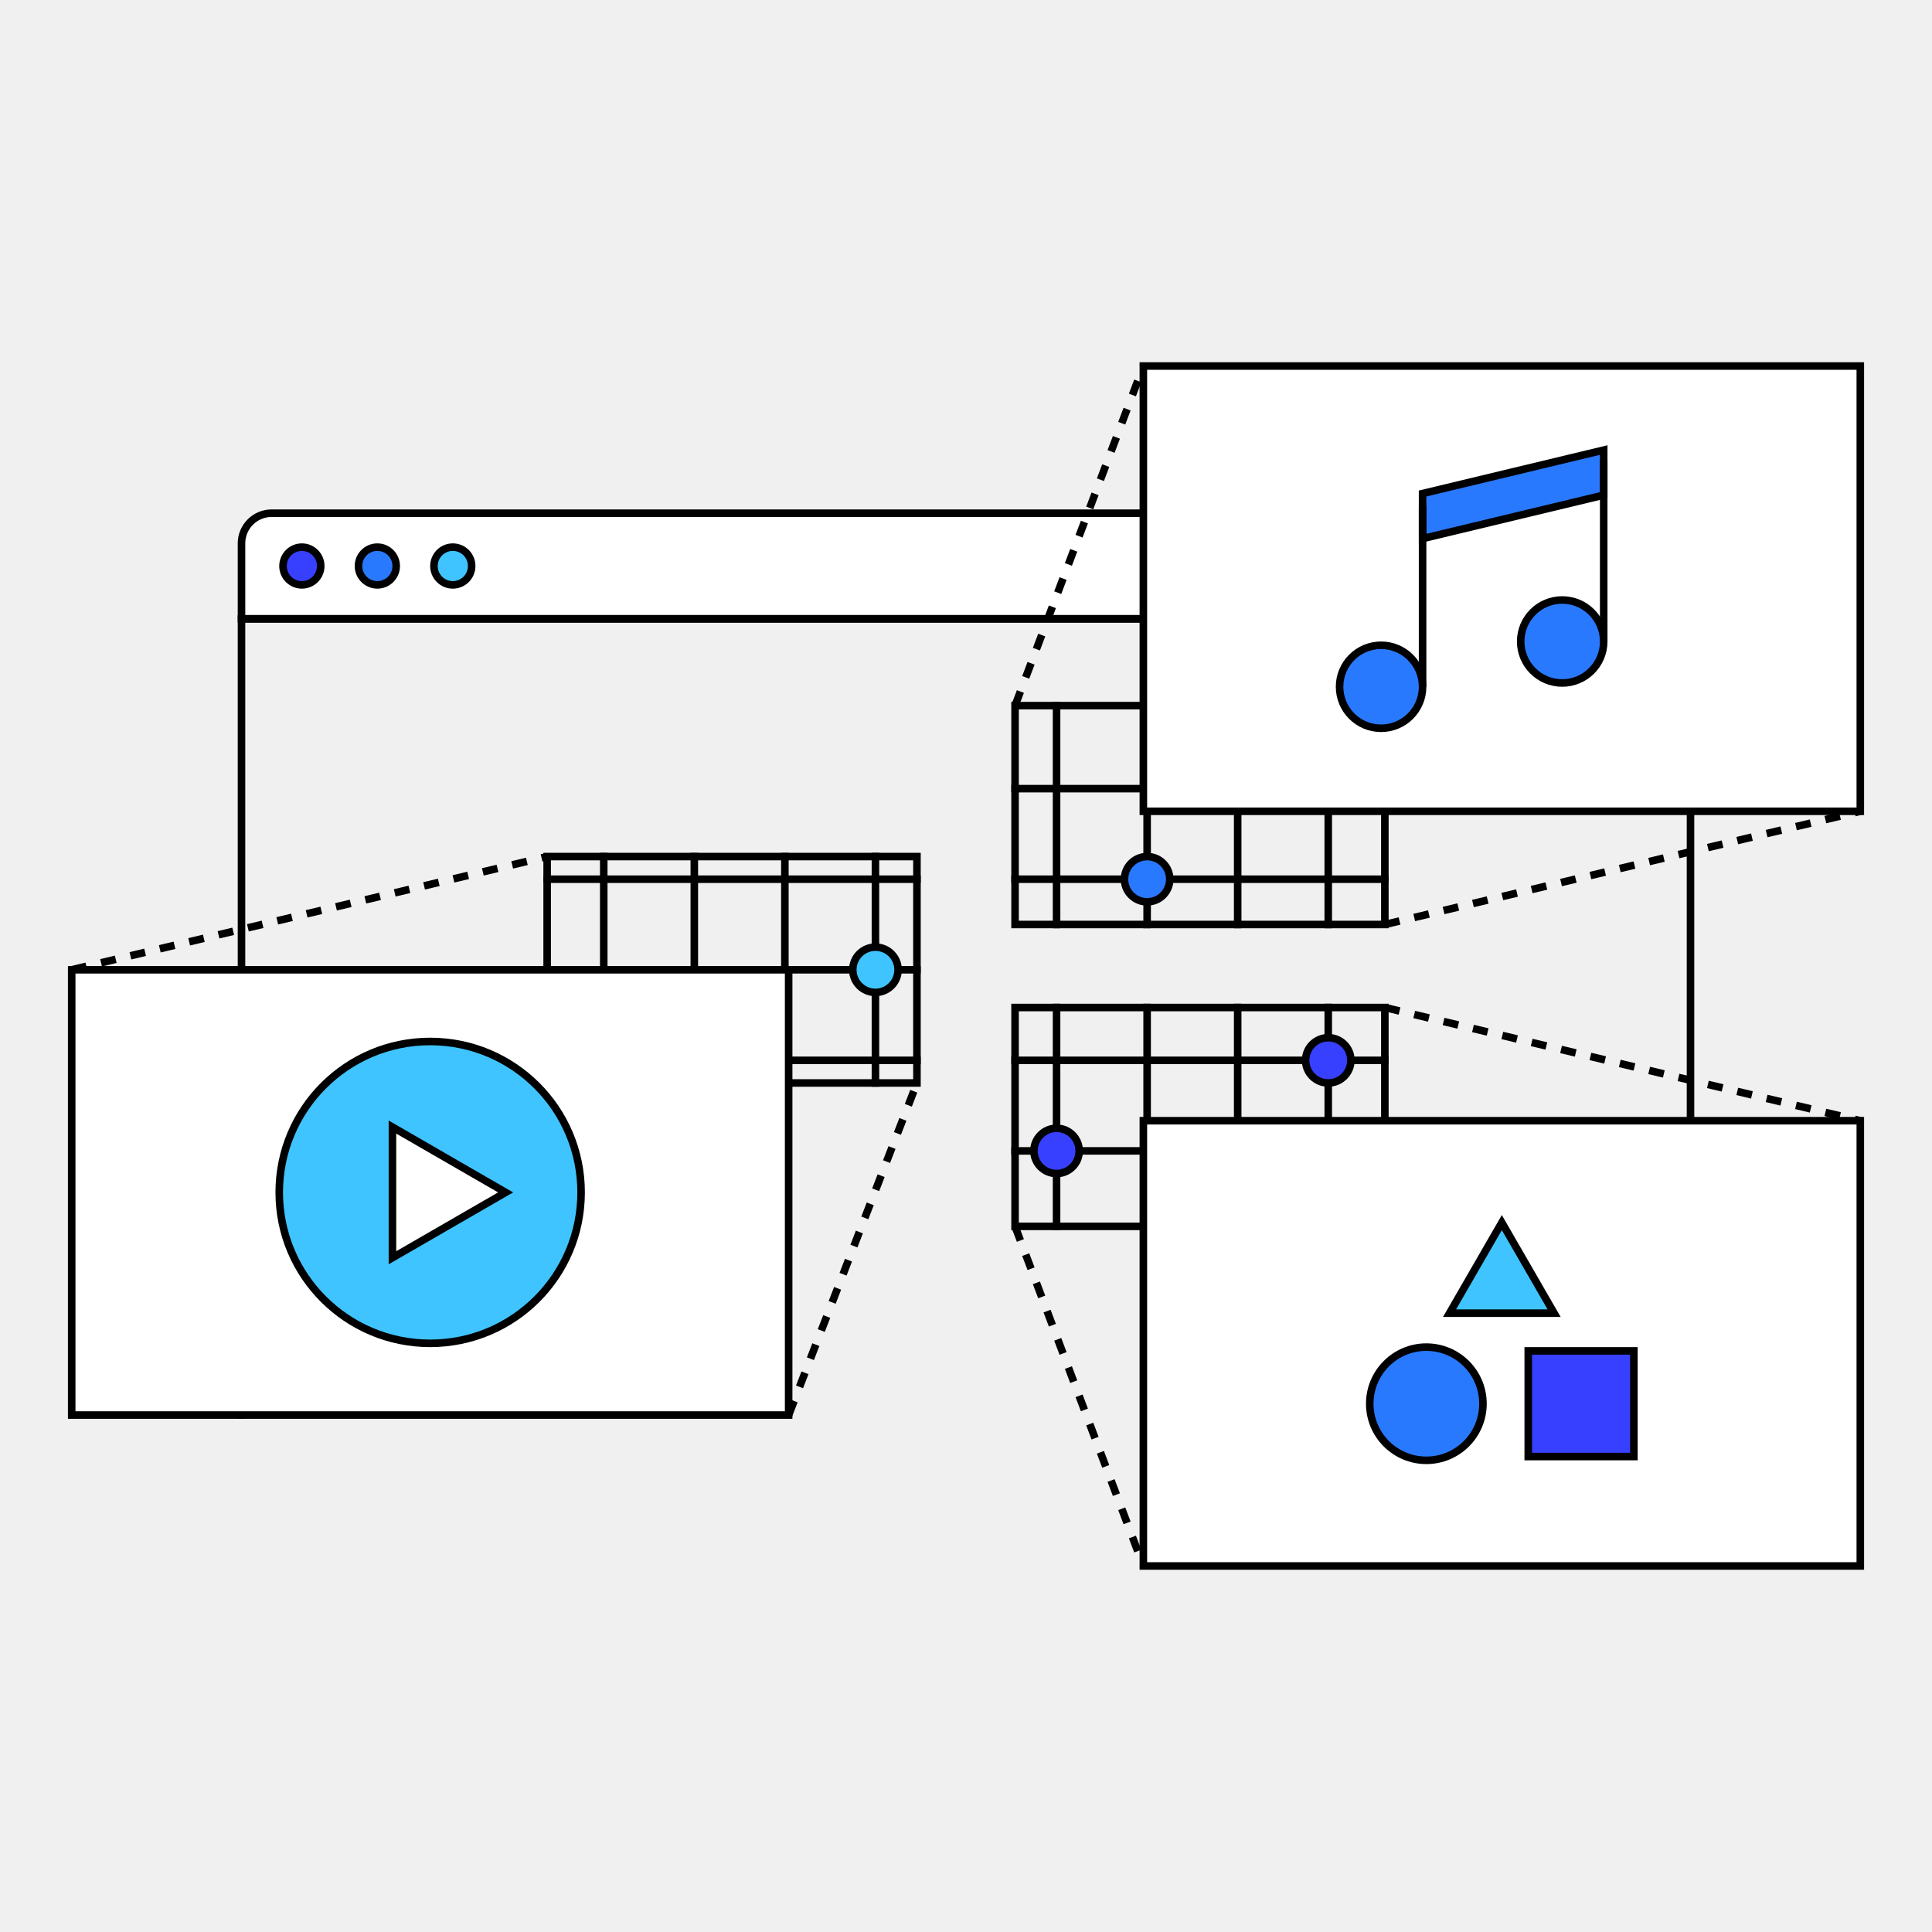
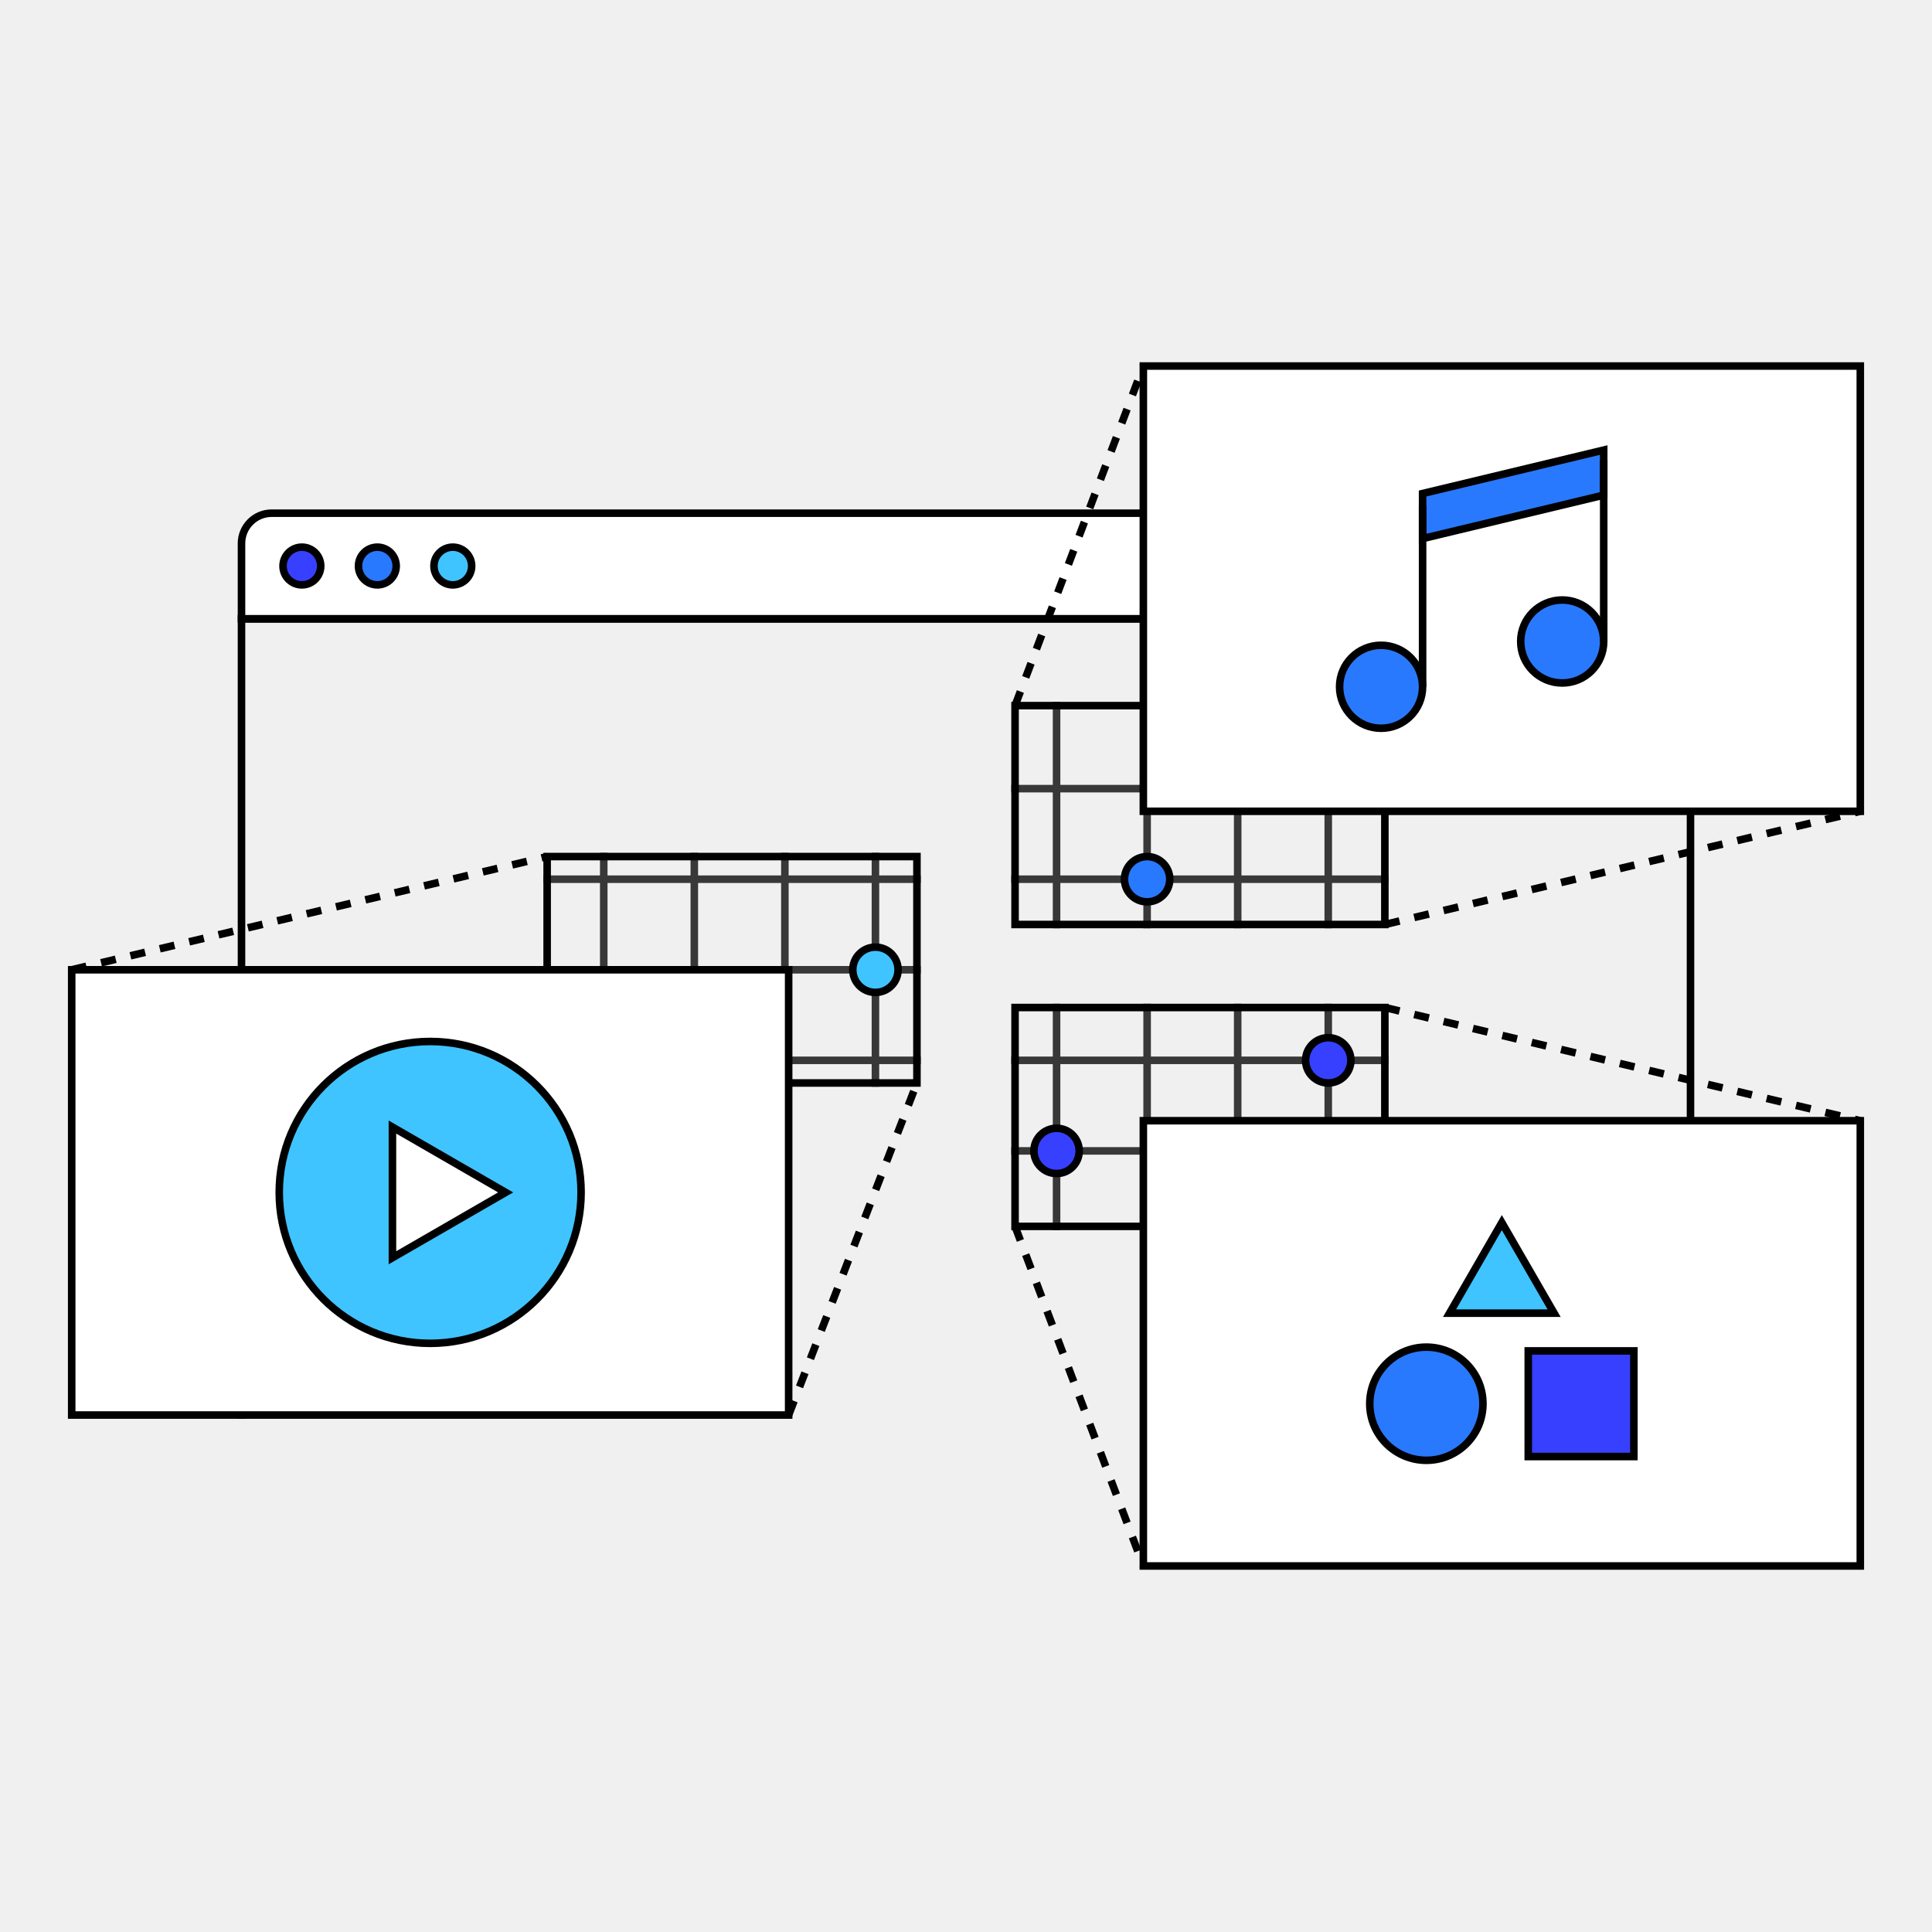
- <svg xmlns="http://www.w3.org/2000/svg" width="256" height="256" viewBox="0 0 256 256" fill="none">
-   <path fill-rule="evenodd" clip-rule="evenodd" d="M32 72C32 69.791 33.791 68 36 68H220C222.209 68 224 69.791 224 72V82H32V72Z" fill="white" stroke="black" />
-   <circle cx="40" cy="75" r="2.5" fill="#3740FF" stroke="black" />
-   <circle cx="50" cy="75" r="2.5" fill="#2979FF" stroke="black" />
-   <circle cx="60" cy="75" r="2.5" fill="#3FC4FF" stroke="black" />
-   <path d="M224 188V82H32V188" stroke="black" />
-   <mask id="path-7-inside-1" fill="white">
-     <path fill-rule="evenodd" clip-rule="evenodd" d="M134 93H184V123H134V93ZM72 113H122V144H72V113ZM184 133H134V163H184V133Z" />
+ <svg xmlns="http://www.w3.org/2000/svg" width="256" height="256" fill="none">
+   <path fill-rule="evenodd" clip-rule="evenodd" d="M32 72a4 4 0 014-4h184a4 4 0 014 4v10H32V72z" fill="#fff" stroke="#000" />
+   <circle cx="40" cy="75" r="2.5" fill="#3740FF" stroke="#000" />
+   <circle cx="50" cy="75" r="2.5" fill="#2979FF" stroke="#000" />
+   <circle cx="60" cy="75" r="2.5" fill="#3FC4FF" stroke="#000" />
+   <path d="M224 188V82H32v106" stroke="#000" />
+   <mask id="a" fill="#fff">
+     <path fill-rule="evenodd" clip-rule="evenodd" d="M134 93h50v30h-50V93zm-62 20h50v31H72v-31zm112 20h-50v30h50v-30z" />
  </mask>
-   <path d="M184 93H185V92H184V93ZM134 93V92H133V93H134ZM184 123V124H185V123H184ZM134 123H133V124H134V123ZM122 113H123V112H122V113ZM72 113V112H71V113H72ZM122 144V145H123V144H122ZM72 144H71V145H72V144ZM134 133V132H133V133H134ZM184 133H185V132H184V133ZM134 163H133V164H134V163ZM184 163V164H185V163H184ZM184 92H134V94H184V92ZM185 123V93H183V123H185ZM134 124H184V122H134V124ZM133 93V123H135V93H133ZM122 112H72V114H122V112ZM123 144V113H121V144H123ZM72 145H122V143H72V145ZM71 113V144H73V113H71ZM134 134H184V132H134V134ZM135 163V133H133V163H135ZM184 162H134V164H184V162ZM183 133V163H185V133H183Z" fill="black" mask="url(#path-7-inside-1)" />
-   <mask id="mask0" mask-type="alpha" maskUnits="userSpaceOnUse" x="72" y="93" width="112" height="70">
-     <path fill-rule="evenodd" clip-rule="evenodd" d="M134 93H184V123H134V93ZM72 113H122V144H72V113ZM184 133H134V163H184V133Z" fill="#C4C4C4" />
+   <path d="M184 93h1v-1h-1v1zm-50 0v-1h-1v1h1zm50 30v1h1v-1h-1zm-50 0h-1v1h1v-1zm-12-10h1v-1h-1v1zm-50 0v-1h-1v1h1zm50 31v1h1v-1h-1zm-50 0h-1v1h1v-1zm62-11v-1h-1v1h1zm50 0h1v-1h-1v1zm-50 30h-1v1h1v-1zm50 0v1h1v-1h-1zm0-71h-50v2h50v-2zm1 31V93h-2v30h2zm-51 1h50v-2h-50v2zm-1-31v30h2V93h-2zm-11 19H72v2h50v-2zm1 32v-31h-2v31h2zm-51 1h50v-2H72v2zm-1-32v31h2v-31h-2zm63 21h50v-2h-50v2zm1 29v-30h-2v30h2zm49-1h-50v2h50v-2zm-1-29v30h2v-30h-2z" fill="#000" mask="url(#a)" />
+   <mask id="b" maskUnits="userSpaceOnUse" x="72" y="93" width="112" height="70">
+     <path fill-rule="evenodd" clip-rule="evenodd" d="M134 93h50v30h-50V93zm-62 20h50v31H72v-31zm112 20h-50v30h50v-30z" fill="#C4C4C4" />
  </mask>
-   <g mask="url(#mask0)">
-     <path d="M80 87.5V168" stroke="black" />
-     <path d="M92 87.5V168" stroke="black" />
-     <path d="M104 87.5V168" stroke="black" />
-     <path d="M116 87.5V168" stroke="black" />
-     <path d="M128 87.5V168" stroke="black" />
-     <path d="M140 87.5V168" stroke="black" />
-     <path d="M152 87.5V168" stroke="black" />
-     <path d="M164 87.5V168" stroke="black" />
-     <path d="M176 87.5V168" stroke="black" />
-     <path d="M68 104.5H188.5" stroke="black" />
-     <path d="M68 116.5H188.5" stroke="black" />
-     <path d="M68 128.5H188.5" stroke="black" />
-     <path d="M68 140.5H188.5" stroke="black" />
-     <path d="M68 152.5H188.5" stroke="black" />
+   <g mask="url(#b)" stroke="#000">
+     <path d="M80 87.5V168M92 87.5V168M104 87.5V168M116 87.5V168M128 87.5V168M140 87.5V168M152 87.5V168M164 87.5V168M176 87.5V168M68 104.5h120.5M68 116.5h120.5M68 128.5h120.5M68 140.5h120.5M68 152.5h120.5" />
  </g>
-   <path d="M9.5 128.5L72.5 113.5" stroke="black" stroke-dasharray="2 2" />
-   <path d="M134.5 93.5L151.5 48.5M183.5 122.5L246.5 107.5M104.5 187.5L121.5 143.5M134.5 162.5L151.5 207.5" stroke="black" stroke-dasharray="2 2" />
-   <path d="M183.5 133.5L246.5 148.5" stroke="black" stroke-dasharray="2 2" />
-   <circle cx="116" cy="128.5" r="3" fill="#3FC4FF" stroke="black" />
-   <circle cx="152" cy="116.5" r="3" fill="#2979FF" stroke="black" />
-   <circle cx="140" cy="152.5" r="3" fill="#3740FF" stroke="black" />
-   <circle cx="176" cy="140.5" r="3" fill="#3740FF" stroke="black" />
-   <rect x="9.5" y="128.5" width="95" height="59" fill="white" stroke="black" />
-   <path fill-rule="evenodd" clip-rule="evenodd" d="M57 178C68.046 178 77 169.046 77 158C77 146.954 68.046 138 57 138C45.954 138 37 146.954 37 158C37 169.046 45.954 178 57 178ZM52 166.66L67 158L52 149.34V166.66Z" fill="#3FC4FF" />
-   <path d="M67 158L67.25 158.433L68 158L67.25 157.567L67 158ZM52 166.66H51.5V167.526L52.25 167.093L52 166.66ZM52 149.34L52.25 148.907L51.5 148.474V149.34H52ZM76.5 158C76.5 168.77 67.77 177.5 57 177.5V178.5C68.322 178.5 77.5 169.322 77.5 158H76.5ZM57 138.5C67.77 138.5 76.5 147.23 76.5 158H77.5C77.5 146.678 68.322 137.5 57 137.5V138.5ZM37.5 158C37.5 147.23 46.23 138.5 57 138.5V137.5C45.678 137.5 36.5 146.678 36.5 158H37.5ZM57 177.5C46.23 177.5 37.5 168.77 37.5 158H36.5C36.5 169.322 45.678 178.5 57 178.5V177.5ZM66.75 157.567L51.75 166.227L52.25 167.093L67.25 158.433L66.75 157.567ZM51.75 149.773L66.75 158.433L67.25 157.567L52.25 148.907L51.75 149.773ZM52.5 166.66V149.34H51.5V166.66H52.5Z" fill="black" />
-   <rect x="151.5" y="48.5" width="95" height="59" fill="white" stroke="black" />
-   <circle cx="183" cy="91" r="5.5" fill="#2979FF" stroke="black" />
-   <circle cx="207" cy="85" r="5.5" fill="#2979FF" stroke="black" />
-   <path d="M188.5 71.366V65.394L212.5 59.634V65.606L188.5 71.366Z" fill="#2979FF" stroke="black" />
-   <path d="M188.5 67V91" stroke="black" />
-   <path d="M212.5 61V85" stroke="black" />
-   <rect x="151.5" y="148.5" width="95" height="59" fill="white" stroke="black" />
-   <path d="M192.072 174L199 162L205.928 174H192.072Z" fill="#3FC4FF" stroke="black" />
-   <circle cx="189" cy="186" r="7.5" fill="#2979FF" stroke="black" />
-   <rect x="202.5" y="179" width="14" height="14" fill="#3740FF" stroke="black" />
+   <path d="M9.5 128.5l63-15M134.5 93.5l17-45m32 74l63-15m-142 80l17-44m13 19l17 45M183.5 133.5l63 15" stroke="#000" stroke-dasharray="2 2" />
+   <circle cx="116" cy="128.5" r="3" fill="#3FC4FF" stroke="#000" />
+   <circle cx="152" cy="116.5" r="3" fill="#2979FF" stroke="#000" />
+   <circle cx="140" cy="152.5" r="3" fill="#3740FF" stroke="#000" />
+   <circle cx="176" cy="140.5" r="3" fill="#3740FF" stroke="#000" />
+   <path fill="#fff" stroke="#000" d="M9.5 128.5h95v59h-95z" />
+   <path fill-rule="evenodd" clip-rule="evenodd" d="M57 178c11.046 0 20-8.954 20-20s-8.954-20-20-20-20 8.954-20 20 8.954 20 20 20zm-5-11.34L67 158l-15-8.66v17.32z" fill="#3FC4FF" />
+   <path d="M67 158l.25.433L68 158l-.75-.433L67 158zm-15 8.66h-.5v.866l.75-.433-.25-.433zm0-17.32l.25-.433-.75-.433v.866h.5zM76.5 158c0 10.77-8.73 19.5-19.5 19.5v1c11.322 0 20.5-9.178 20.5-20.5h-1zM57 138.5c10.77 0 19.5 8.73 19.5 19.5h1c0-11.322-9.178-20.5-20.5-20.5v1zM37.5 158c0-10.77 8.73-19.5 19.5-19.5v-1c-11.322 0-20.5 9.178-20.5 20.5h1zM57 177.5c-10.77 0-19.5-8.73-19.5-19.5h-1c0 11.322 9.178 20.5 20.5 20.5v-1zm9.75-19.933l-15 8.66.5.866 15-8.66-.5-.866zm-15-7.794l15 8.66.5-.866-15-8.66-.5.866zm.75 16.887v-17.32h-1v17.32h1z" fill="#000" />
+   <path fill="#fff" stroke="#000" d="M151.5 48.5h95v59h-95z" />
+   <circle cx="183" cy="91" r="5.5" fill="#2979FF" stroke="#000" />
+   <circle cx="207" cy="85" r="5.5" fill="#2979FF" stroke="#000" />
+   <path d="M188.5 71.366v-5.972l24-5.76v5.972l-24 5.76z" fill="#2979FF" stroke="#000" />
+   <path d="M188.5 67v24M212.5 61v24" stroke="#000" />
+   <path fill="#fff" stroke="#000" d="M151.5 148.5h95v59h-95z" />
+   <path d="M192.072 174L199 162l6.928 12h-13.856z" fill="#3FC4FF" stroke="#000" />
+   <circle cx="189" cy="186" r="7.5" fill="#2979FF" stroke="#000" />
+   <path fill="#3740FF" stroke="#000" d="M202.5 179h14v14h-14z" />
</svg>
